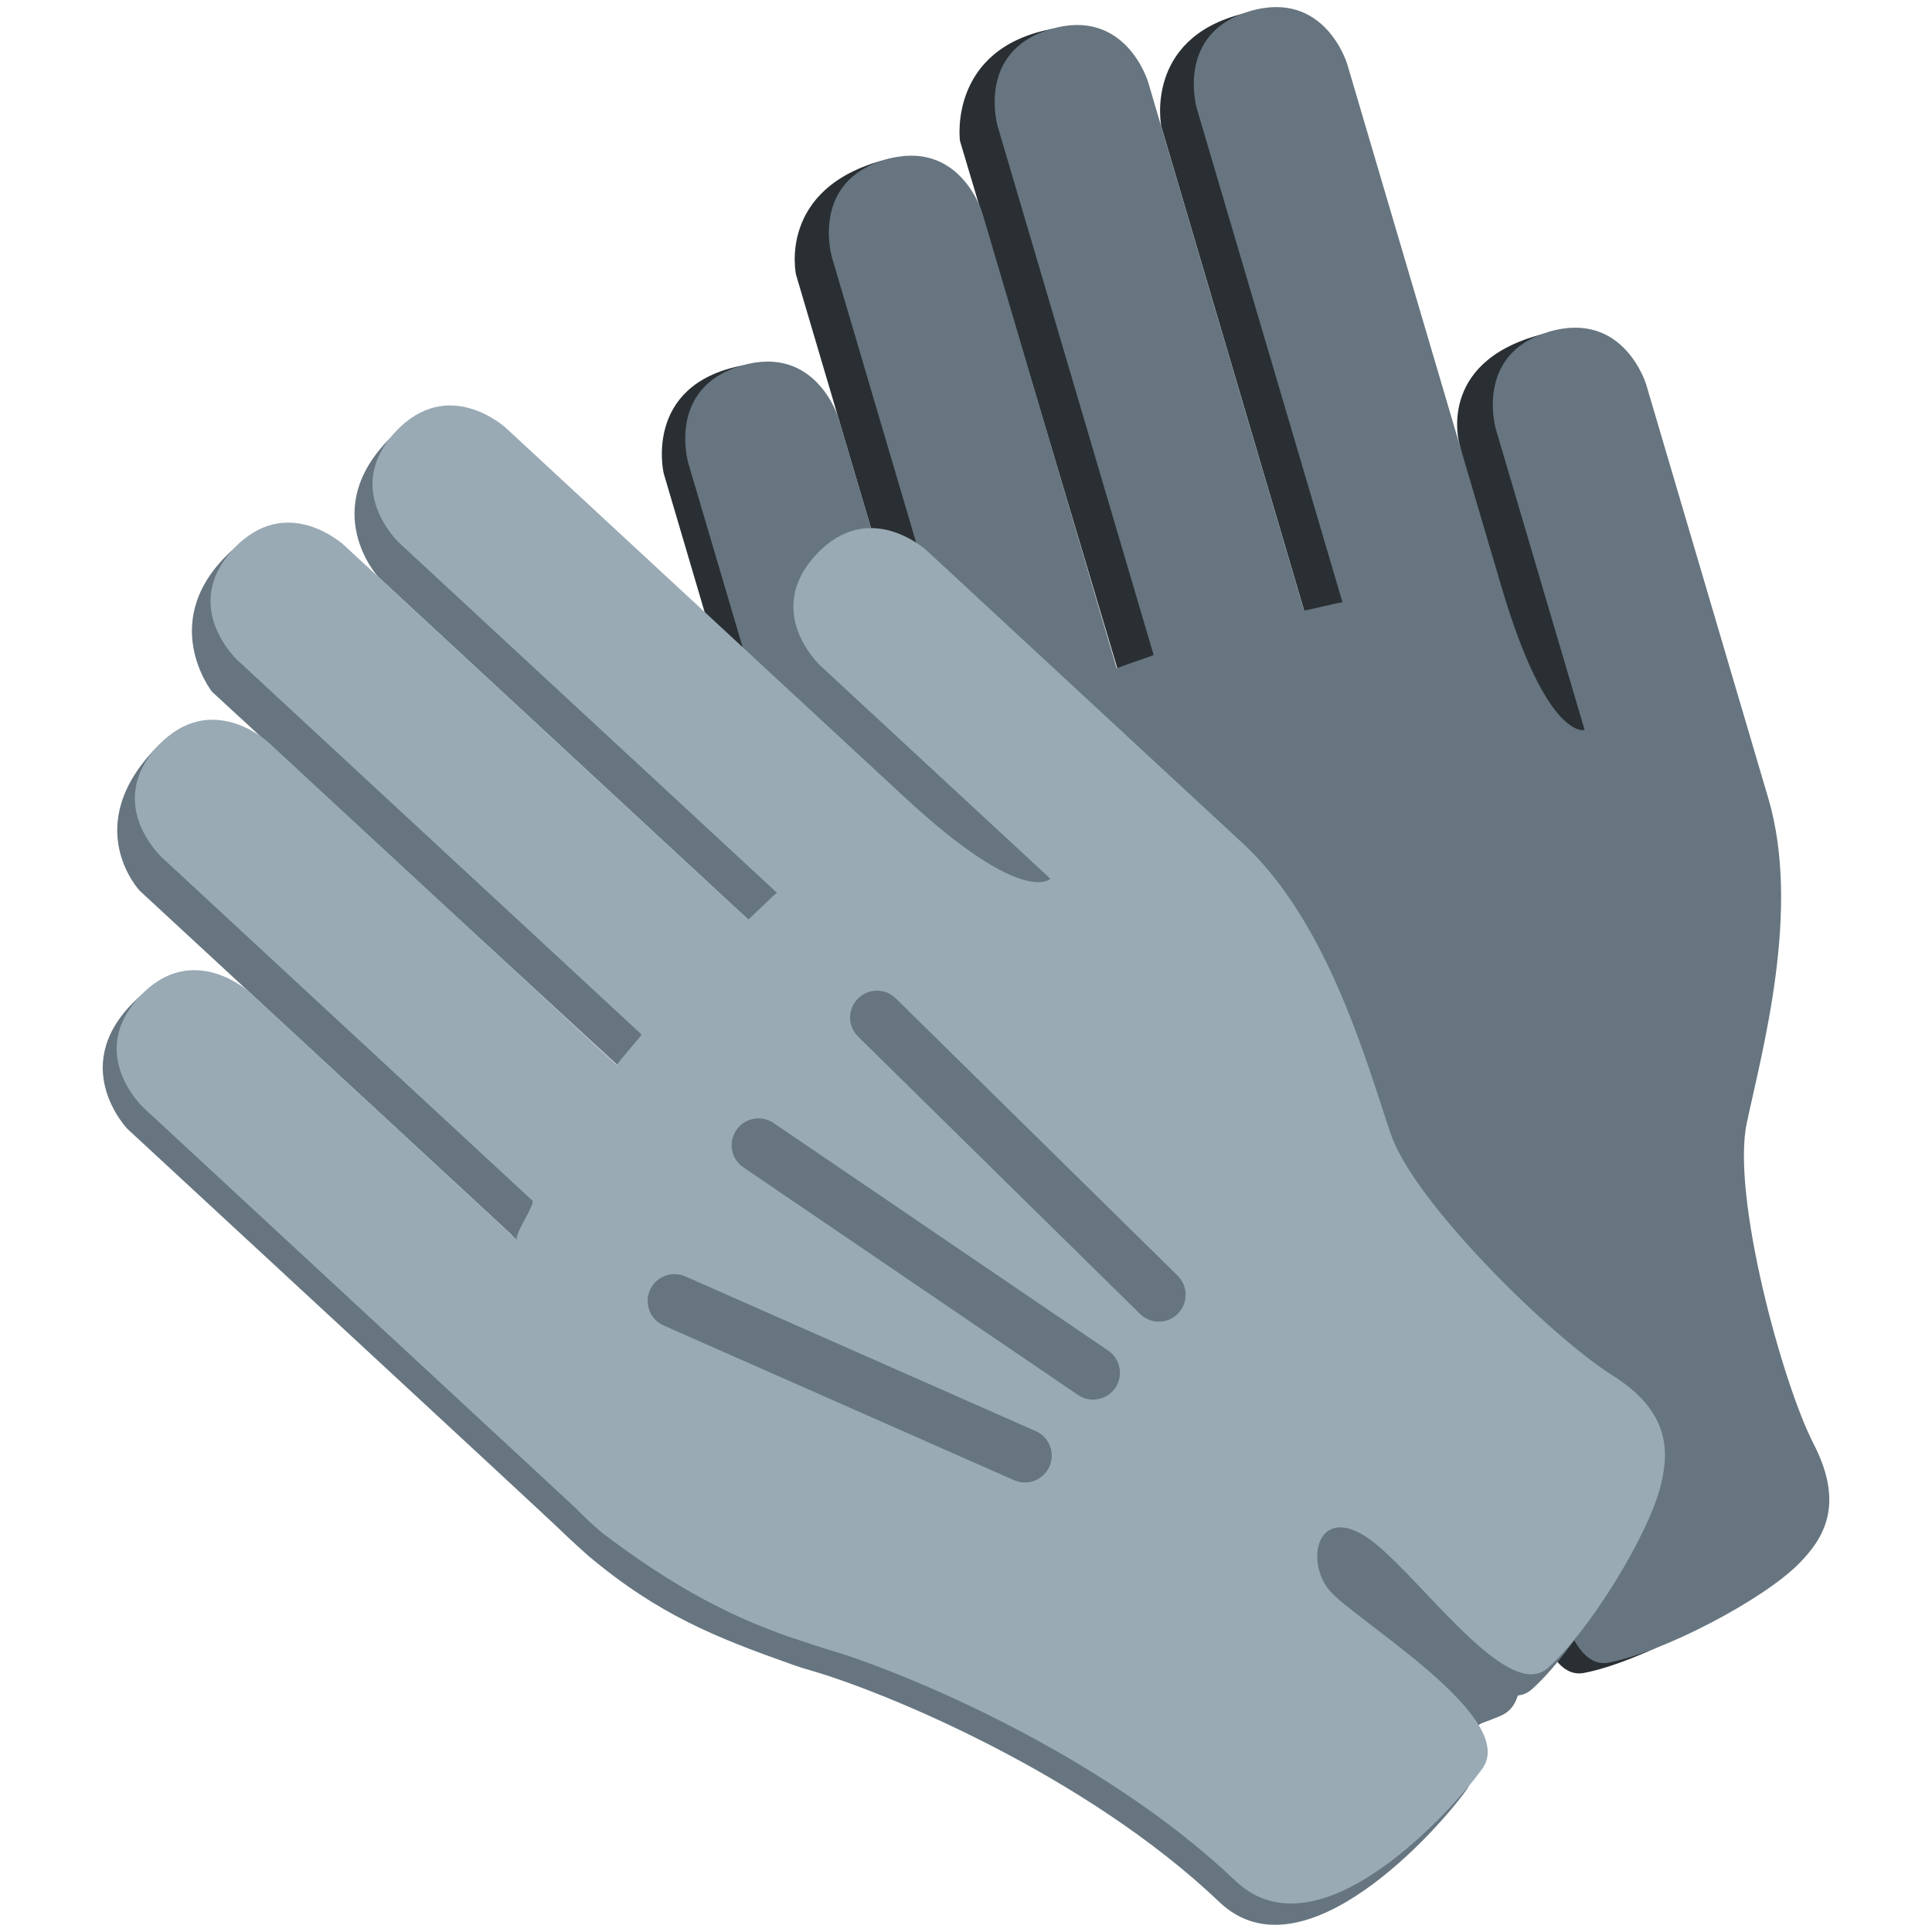
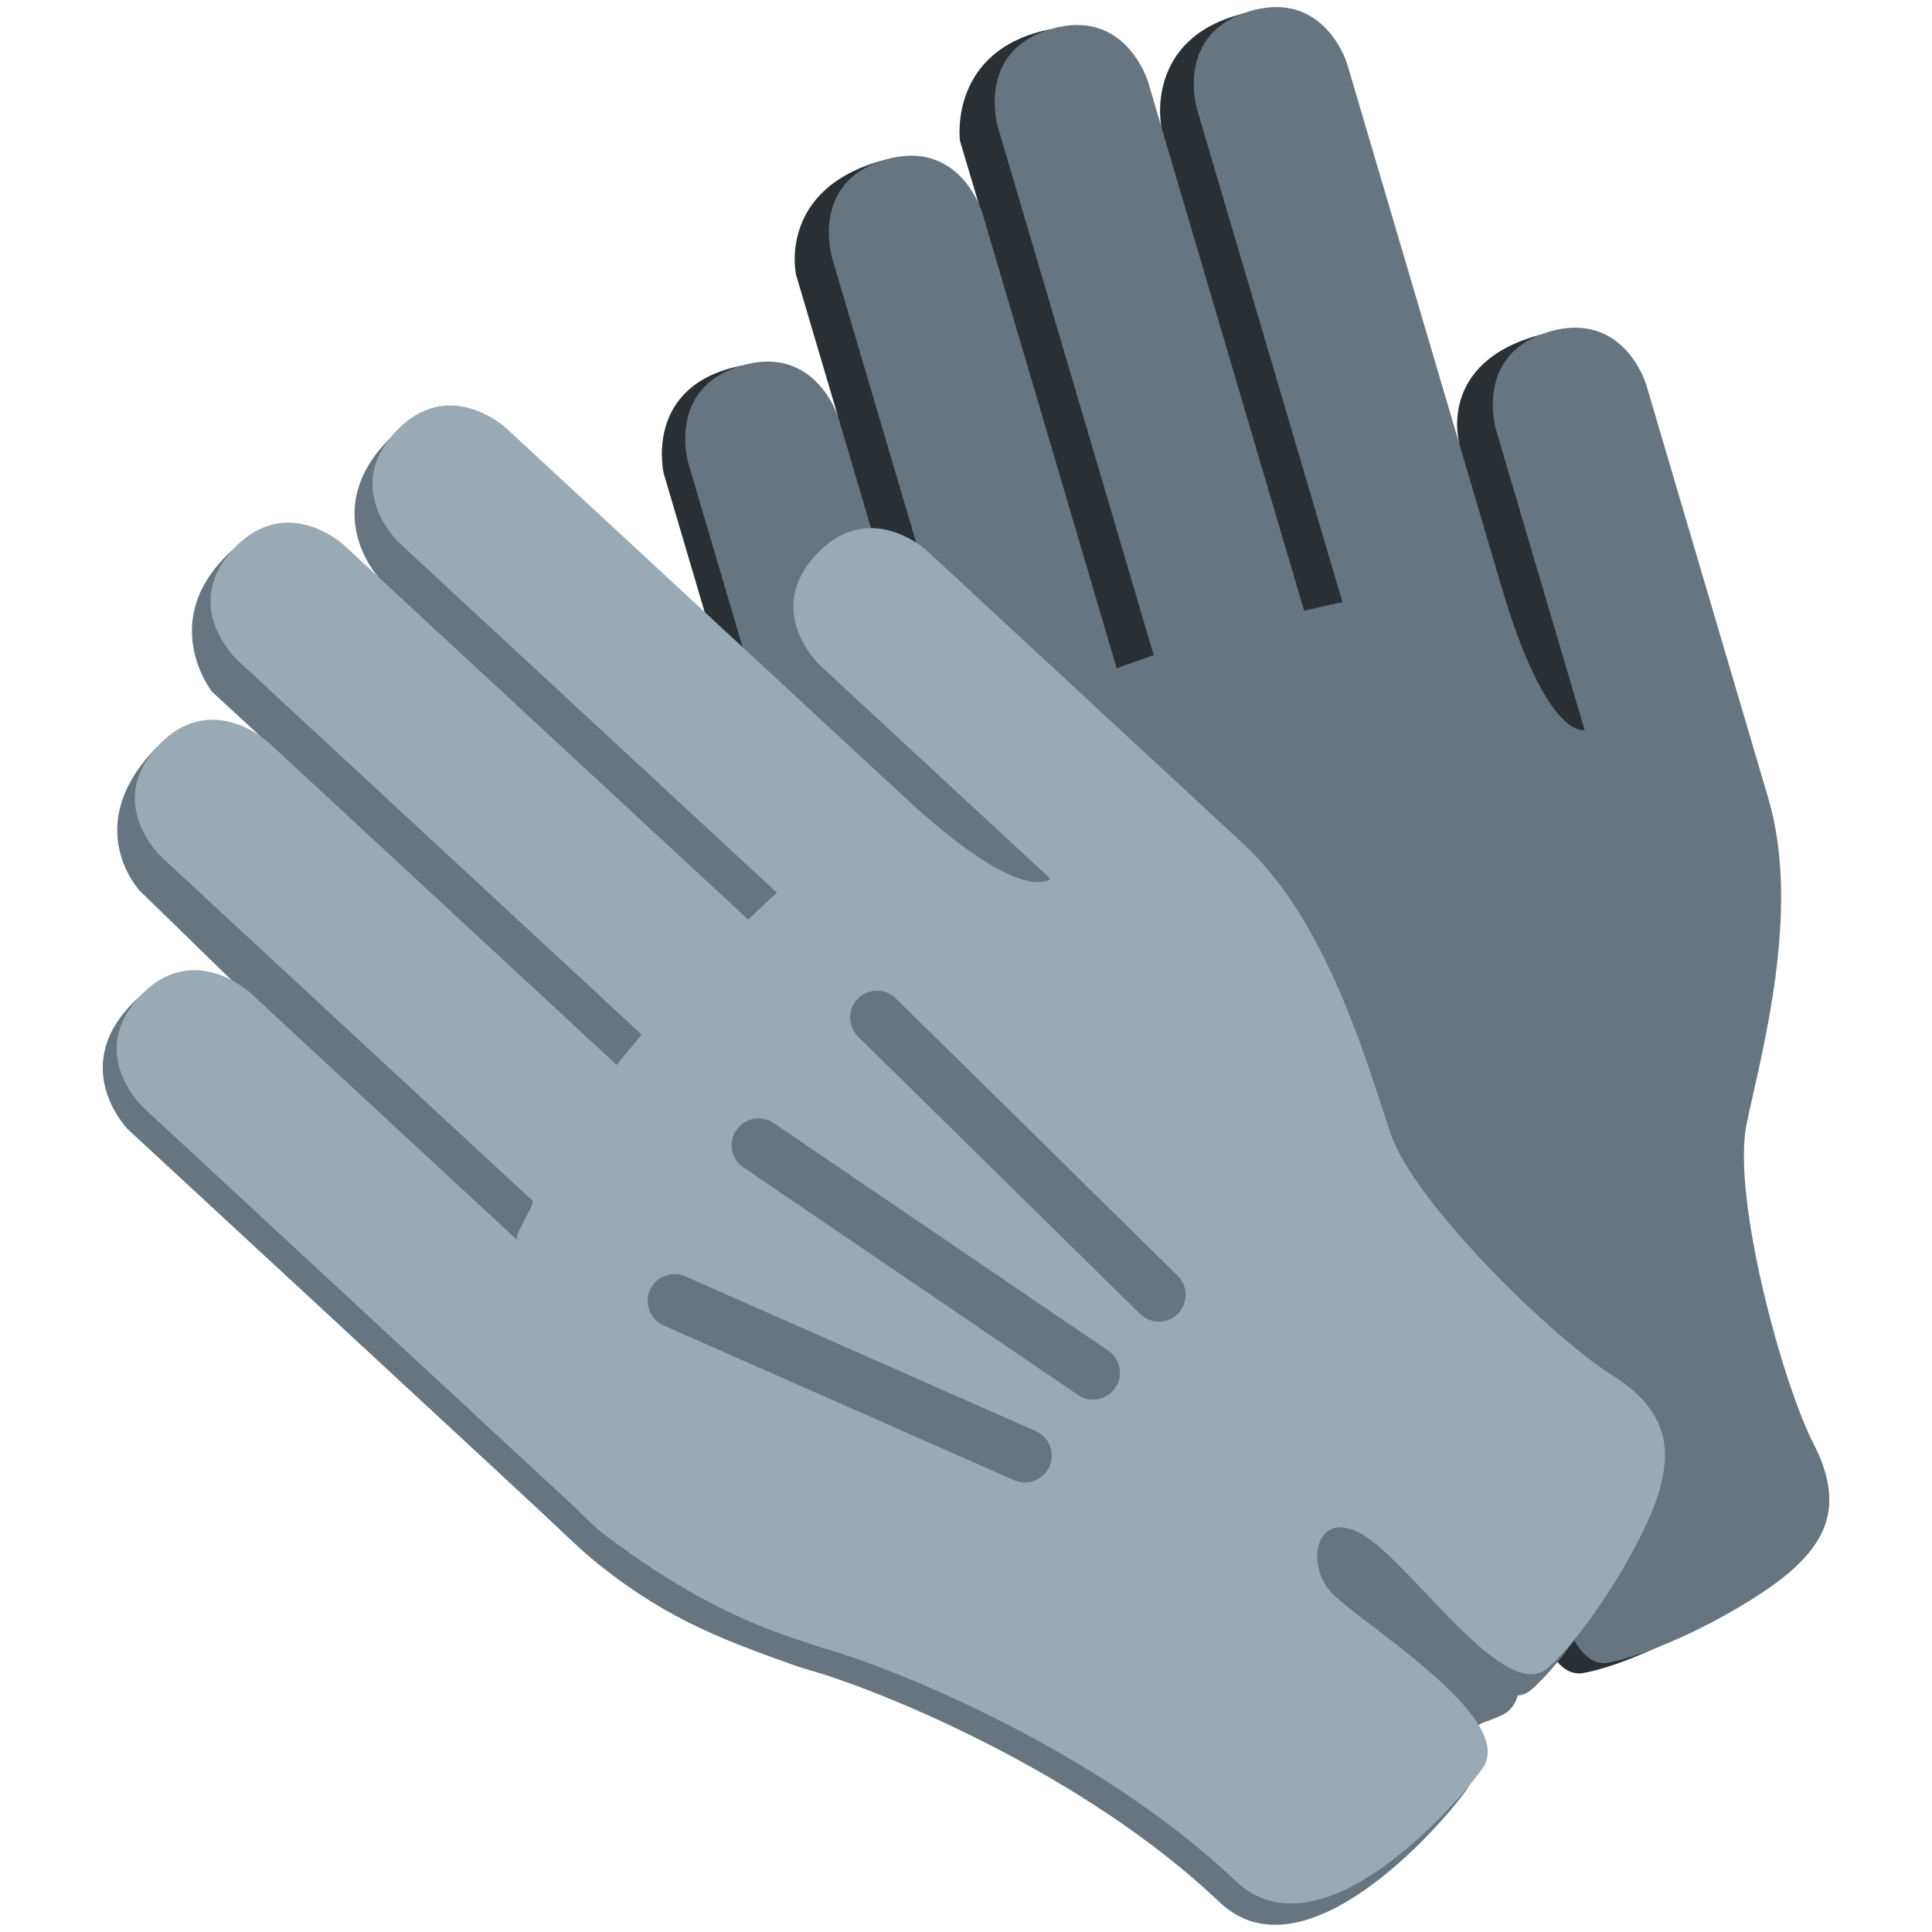
<svg xmlns="http://www.w3.org/2000/svg" viewBox="0 0 36 36">
-   <path fill="#292F33" d="M33.334 27.096c-.588-1.143-1.532-4.627-1.246-5.976.286-1.349 1.015-3.975.402-6.053L30.216 7.36s-.108-1.503-1.519-1.122c-1.949.526-1.501 2.043-1.501 2.043l.715 3.092 1.157 2.42s-.701.206-1.551-2.674l-2.872-9.731S24.578-.1 23.16.255c-1.85.463-1.521 2.102-1.521 2.102l2.662 9.02c-.402.05-.456.203-.46.191l-2.905-9.846S21.015.261 19.582.543c-1.92.377-1.695 2.08-1.695 2.08l2.939 9.851c.003.012-.479.156-.473.176l-2.506-8.494s.059-1.547-1.355-1.179c-2.018.525-1.659 2.142-1.659 2.142l2.676 9.05c.024.083-.45.226-.419.33l-1.92-6.507s.079-1.461-1.355-1.178c-1.837.363-1.448 2.006-1.448 2.006l3.101 10.51.037-.011c-.02.005.074.474.17.711.604 1.49 1.395 2.726 2.324 3.706.029.094.078.186.163.277.969 1.036 3.396 4.267 4.325 7.59.581 2.078 4.215.914 5.026.556 1.078-.477-.641-3.61-.753-4.311-.112-.701.618-1.482 1.096-.51.479.972.646 4.026 1.657 3.835 1.012-.191 2.888-1.17 3.558-1.855.44-.452.851-1.079.263-2.222z" />
-   <path fill="#66757F" d="M33.794 26.905c-.588-1.143-1.532-4.627-1.246-5.976.286-1.349 1.015-3.975.402-6.053L30.676 7.17s-.413-1.401-1.816-.988c-1.4.414-.987 1.815-.987 1.815L28.759 11l.768 2.602s-.701.206-1.551-2.675l-2.872-9.731S24.69-.205 23.289.208c-1.401.414-.988 1.815-.988 1.815l2.715 9.203c-.006-.02-.713.162-.717.15L21.394 1.53S20.981.128 19.579.542c-1.401.414-.988 1.815-.988 1.815l2.905 9.847c.003.012-.692.235-.686.255l-2.506-8.494s-.414-1.401-1.815-.988c-1.401.414-.988 1.815-.988 1.815l2.665 9.03c.024.083-.649.383-.618.486l-1.92-6.507s-.414-1.401-1.815-.987c-1.401.414-.988 1.815-.988 1.815l3.102 10.51.037-.011c-.02.005.074.474.17.711.604 1.49 1.395 2.726 2.324 3.705.029.094.078.187.163.277.969 1.036 3.396 4.267 4.325 7.59.581 2.078 4.215.914 5.026.556 1.078-.477-.641-3.61-.753-4.311-.112-.7.618-1.482 1.096-.51.479.972.646 4.026 1.657 3.835 1.012-.191 2.888-1.17 3.558-1.855.441-.451.853-1.078.264-2.221z" />
-   <path fill="#66757F" d="M29.743 26.025c-1.09-.681-3.683-3.193-4.127-4.498-.444-1.305-1.16-3.935-2.75-5.407l-5.895-5.461s-.861-1.236-1.879-.188c-1.406 1.448-.245 2.523-.245 2.523l2.196 2.291 2.231 1.488s-.497.536-2.701-1.505L9.129 8.373s-.819-1.244-1.855-.214c-1.353 1.344-.233 2.584-.233 2.584l6.899 6.391c-.32.248-.288.408-.298.399l-7.531-6.976s-.679-1.296-1.767-.321c-1.457 1.306-.393 2.654-.393 2.654l7.563 6.964c.009.008-.332.379-.317.393l-6.496-6.018s-.74-1.359-1.767-.32c-1.466 1.483-.33 2.689-.33 2.689l6.928 6.409c.063.058-.271.424-.192.498l-4.977-4.611s-.679-1.296-1.767-.32c-1.393 1.252-.219 2.464-.219 2.464s7.866 7.274 8.039 7.447c.173.172.536.496.536.496 1.319 1.112 2.401 1.536 3.798 2.031.156.056.257.086.376.12 1.363.395 5.1 1.931 7.597 4.311 1.562 1.488 4.09-1.37 4.603-2.092.683-.961-2.397-2.775-2.851-3.32-.454-.545-.227-1.589.681-.999s2.613 3.13 3.385 2.448c.772-.681 1.884-2.482 2.11-3.413.148-.612.181-1.361-.908-2.042z" />
-   <path fill="#99AAB5" d="M30.041 25.625c-1.09-.681-3.682-3.193-4.127-4.498-.444-1.305-1.16-3.935-2.75-5.407l-5.895-5.461s-1.072-.993-2.065.079c-.992 1.072.08 2.064.08 2.064l2.297 2.128 1.991 1.844s-.497.536-2.701-1.505L9.427 7.974s-1.072-.993-2.065.079c-.992 1.072.079 2.065.079 2.065l7.039 6.52c-.015-.014-.53.504-.54.495l-7.531-6.976s-1.072-.993-2.065.079c-.993 1.072.079 2.064.079 2.064l7.532 6.977c.009.008-.475.556-.46.57L4.999 13.83s-1.072-.993-2.065.079c-.993 1.072.079 2.065.079 2.065l6.907 6.398c.063.059-.362.661-.283.734l-4.977-4.61s-1.072-.993-2.065.08c-.993 1.072.079 2.065.079 2.065l8.039 7.447s.332.341.536.496c1.28.972 2.444 1.603 3.741 2.01.127.042.314.107.433.141 1.363.395 5.1 1.931 7.597 4.311 1.562 1.489 4.09-1.37 4.603-2.092.683-.961-2.397-2.775-2.851-3.32-.454-.545-.227-1.589.681-.999s2.613 3.13 3.385 2.448c.772-.681 1.884-2.482 2.11-3.413.149-.614.182-1.364-.907-2.045z" />
-   <path fill="#66757F" d="M19.097 27.624c-.067 0-.136-.014-.202-.043l-6.529-2.883c-.252-.111-.367-.406-.255-.659.112-.252.406-.366.66-.255l6.529 2.883c.252.111.367.406.255.659-.083.187-.267.298-.458.298zm2.497-2.997c-.127 0-.253-.048-.351-.144l-5.253-5.167c-.197-.193-.2-.51-.006-.707.193-.197.51-.2.707-.006l5.252 5.167c.197.193.199.51.006.707-.096.1-.226.15-.355.15zm-1.226 1.453c-.098 0-.195-.028-.281-.087l-6.235-4.241c-.229-.155-.288-.466-.132-.694.155-.229.467-.286.695-.132l6.235 4.241c.228.155.287.466.132.694-.097.143-.255.219-.414.219z" />
+   <path d="M 33.334,27.096 c 0.588,1.143 0.177,1.77 -0.263,2.222 c -0.67,0.685 -2.546,1.664 -3.558,1.855 c -1.011,0.191 -1.178,-2.863 -1.657,-3.835 c -0.478,-0.972 -1.208,-0.191 -1.096,0.51 s 1.831,3.834 0.753,4.311 c -0.811,0.358 -4.445,1.522 -5.026,-0.556 c -0.929,-3.323 -3.356,-6.554 -4.325,-7.59 c -0.085,-0.091 -0.134,-0.183 -0.163,-0.277 c -0.929,-0.98 -1.72,-2.216 -2.324,-3.706 c -0.096,-0.237 -0.19,-0.706 -0.17,-0.711 l -0.037,0.011 l -3.101,-10.51 s -0.389,-1.643 1.448,-2.006 l 1.355,1.178 l 0.443,-0.237 l -0.78,-2.636 s -0.359,-1.617 1.659,-2.142 l 1.355,1.179 l 0.388,-0.366 l -0.348,-1.167 s -0.225,-1.703 1.695,-2.08 l 1.354,1.179 l 0.703,0.635 s -0.329,-1.639 1.521,-2.102 l 4.036,8.026 s -0.448,-1.517 1.501,-2.043 l 1.519,1.122 l 2.274,7.707 c 0.613,2.078 -0.116,4.704 -0.402,6.053 s 0.658,4.833 1.246,5.976 Z" fill="#292F33" />
+   <path d="M 33.794,26.905 c 0.589,1.143 0.177,1.77 -0.264,2.221 c -0.67,0.685 -2.546,1.664 -3.558,1.855 c -1.011,0.191 -1.178,-2.863 -1.657,-3.835 c -0.478,-0.972 -1.208,-0.19 -1.096,0.51 c 0.112,0.701 1.831,3.834 0.753,4.311 c -0.811,0.358 -4.445,1.522 -5.026,-0.556 c -0.929,-3.323 -3.356,-6.554 -4.325,-7.59 c -0.085,-0.09 -0.134,-0.183 -0.163,-0.277 c -0.929,-0.979 -1.72,-2.215 -2.324,-3.705 c -0.096,-0.237 -0.19,-0.706 -0.17,-0.711 l -0.037,0.011 l -3.102,-10.51 s -0.413,-1.401 0.988,-1.815 s 1.815,0.987 1.815,0.987 l 1.92,6.507 c -0.031,-0.103 0.642,-0.403 0.618,-0.486 l -2.665,-9.03 s -0.413,-1.401 0.988,-1.815 c 1.401,-0.413 1.815,0.988 1.815,0.988 l 2.506,8.494 c -0.006,-0.02 0.689,-0.243 0.686,-0.255 l -2.905,-9.847 s -0.413,-1.401 0.988,-1.815 c 1.402,-0.414 1.815,0.988 1.815,0.988 l 2.905,9.846 c 0.004,0.012 0.711,-0.17 0.717,-0.15 l -2.715,-9.203 s -0.413,-1.401 0.988,-1.815 c 1.401,-0.413 1.815,0.988 1.815,0.988 l 2.872,9.731 c 0.85,2.881 1.551,2.675 1.551,2.675 l -0.768,-2.602 l -0.886,-3.003 s -0.413,-1.401 0.987,-1.815 c 1.403,-0.413 1.816,0.988 1.816,0.988 l 2.274,7.706 c 0.613,2.078 -0.116,4.704 -0.402,6.053 s 0.658,4.833 1.246,5.976 Z" fill="#66757F" />
+   <path d="M 29.743,26.025 c 1.089,0.681 1.056,1.43 0.908,2.042 c -0.226,0.931 -1.338,2.732 -2.11,3.413 c -0.772,0.682 -2.477,-1.858 -3.385,-2.448 s -1.135,0.454 -0.681,0.999 s 3.534,2.359 2.851,3.32 c -0.513,0.722 -3.041,3.58 -4.603,2.092 c -2.497,-2.38 -6.234,-3.916 -7.597,-4.311 c -0.119,-0.034 -0.22,-0.064 -0.376,-0.12 c -1.397,-0.495 -2.479,-0.919 -3.798,-2.031 c 0,0 -0.363,-0.324 -0.536,-0.496 c -0.173,-0.173 -8.039,-7.447 -8.039,-7.447 s -1.174,-1.212 0.219,-2.464 l 1.767,0.32 l 0.148,-0.439 l -1.907,-1.857 s -1.136,-1.206 0.33,-2.689 l 1.767,0.32 l 0.135,-0.524 l -0.885,-0.815 s -1.064,-1.348 0.393,-2.654 l 2.697,0.507 s -1.12,-1.24 0.233,-2.584 l 7.573,4.835 s -1.161,-1.075 0.245,-2.523 l 1.879,0.188 l 5.895,5.461 c 1.59,1.472 2.306,4.102 2.75,5.407 s 3.037,3.817 4.127,4.498 Z" fill="#66757F" />
+   <path d="M 30.041,25.625 c 1.089,0.681 1.056,1.431 0.907,2.045 c -0.226,0.931 -1.338,2.732 -2.11,3.413 c -0.772,0.682 -2.477,-1.858 -3.385,-2.448 s -1.135,0.454 -0.681,0.999 s 3.534,2.359 2.851,3.32 c -0.513,0.722 -3.041,3.581 -4.603,2.092 c -2.497,-2.38 -6.234,-3.916 -7.597,-4.311 c -0.119,-0.034 -0.306,-0.099 -0.433,-0.141 c -1.297,-0.407 -2.461,-1.038 -3.741,-2.01 c -0.204,-0.155 -0.536,-0.496 -0.536,-0.496 l -8.039,-7.447 s -1.072,-0.993 -0.079,-2.065 c 0.993,-1.073 2.065,-0.08 2.065,-0.08 l 4.977,4.61 c -0.079,-0.073 0.346,-0.675 0.283,-0.734 l -6.907,-6.398 s -1.072,-0.993 -0.079,-2.065 s 2.065,-0.079 2.065,-0.079 l 6.496,6.017 c -0.015,-0.014 0.469,-0.562 0.46,-0.57 l -7.532,-6.977 s -1.072,-0.992 -0.079,-2.064 s 2.065,-0.079 2.065,-0.079 l 7.531,6.976 c 0.01,0.009 0.525,-0.509 0.54,-0.495 l -7.039,-6.52 s -1.071,-0.993 -0.079,-2.065 c 0.993,-1.072 2.065,-0.079 2.065,-0.079 l 7.444,6.895 c 2.204,2.041 2.701,1.505 2.701,1.505 l -1.991,-1.844 l -2.297,-2.128 s -1.072,-0.992 -0.08,-2.064 c 0.993,-1.072 2.065,-0.079 2.065,-0.079 l 5.895,5.461 c 1.59,1.472 2.306,4.102 2.75,5.407 c 0.445,1.305 3.037,3.817 4.127,4.498 Z" fill="#99AAB5" />
+   <path d="M 19.097,27.624 c -0.067,0 -0.136,-0.014 -0.202,-0.043 l -6.529,-2.883 c -0.252,-0.111 -0.367,-0.406 -0.255,-0.659 c 0.112,-0.252 0.406,-0.366 0.66,-0.255 l 6.529,2.883 c 0.252,0.111 0.367,0.406 0.255,0.659 c -0.083,0.187 -0.267,0.298 -0.458,0.298 Z" fill="#66757F" />
+   <path d="M 21.594,24.627 c -0.127,0 -0.253,-0.048 -0.351,-0.144 l -5.253,-5.167 c -0.197,-0.193 -0.2,-0.51 -0.006,-0.707 c 0.193,-0.197 0.51,-0.2 0.707,-0.006 l 5.252,5.167 c 0.197,0.193 0.199,0.51 0.006,0.707 c -0.096,0.1 -0.226,0.15 -0.355,0.15 Z" fill="#66757F" />
+   <path d="M 20.368,26.08 c -0.098,0 -0.195,-0.028 -0.281,-0.087 l -6.235,-4.241 c -0.229,-0.155 -0.288,-0.466 -0.132,-0.694 c 0.155,-0.229 0.467,-0.286 0.695,-0.132 l 6.235,4.241 c 0.228,0.155 0.287,0.466 0.132,0.694 c -0.097,0.143 -0.255,0.219 -0.414,0.219 Z" fill="#66757F" />
</svg>
